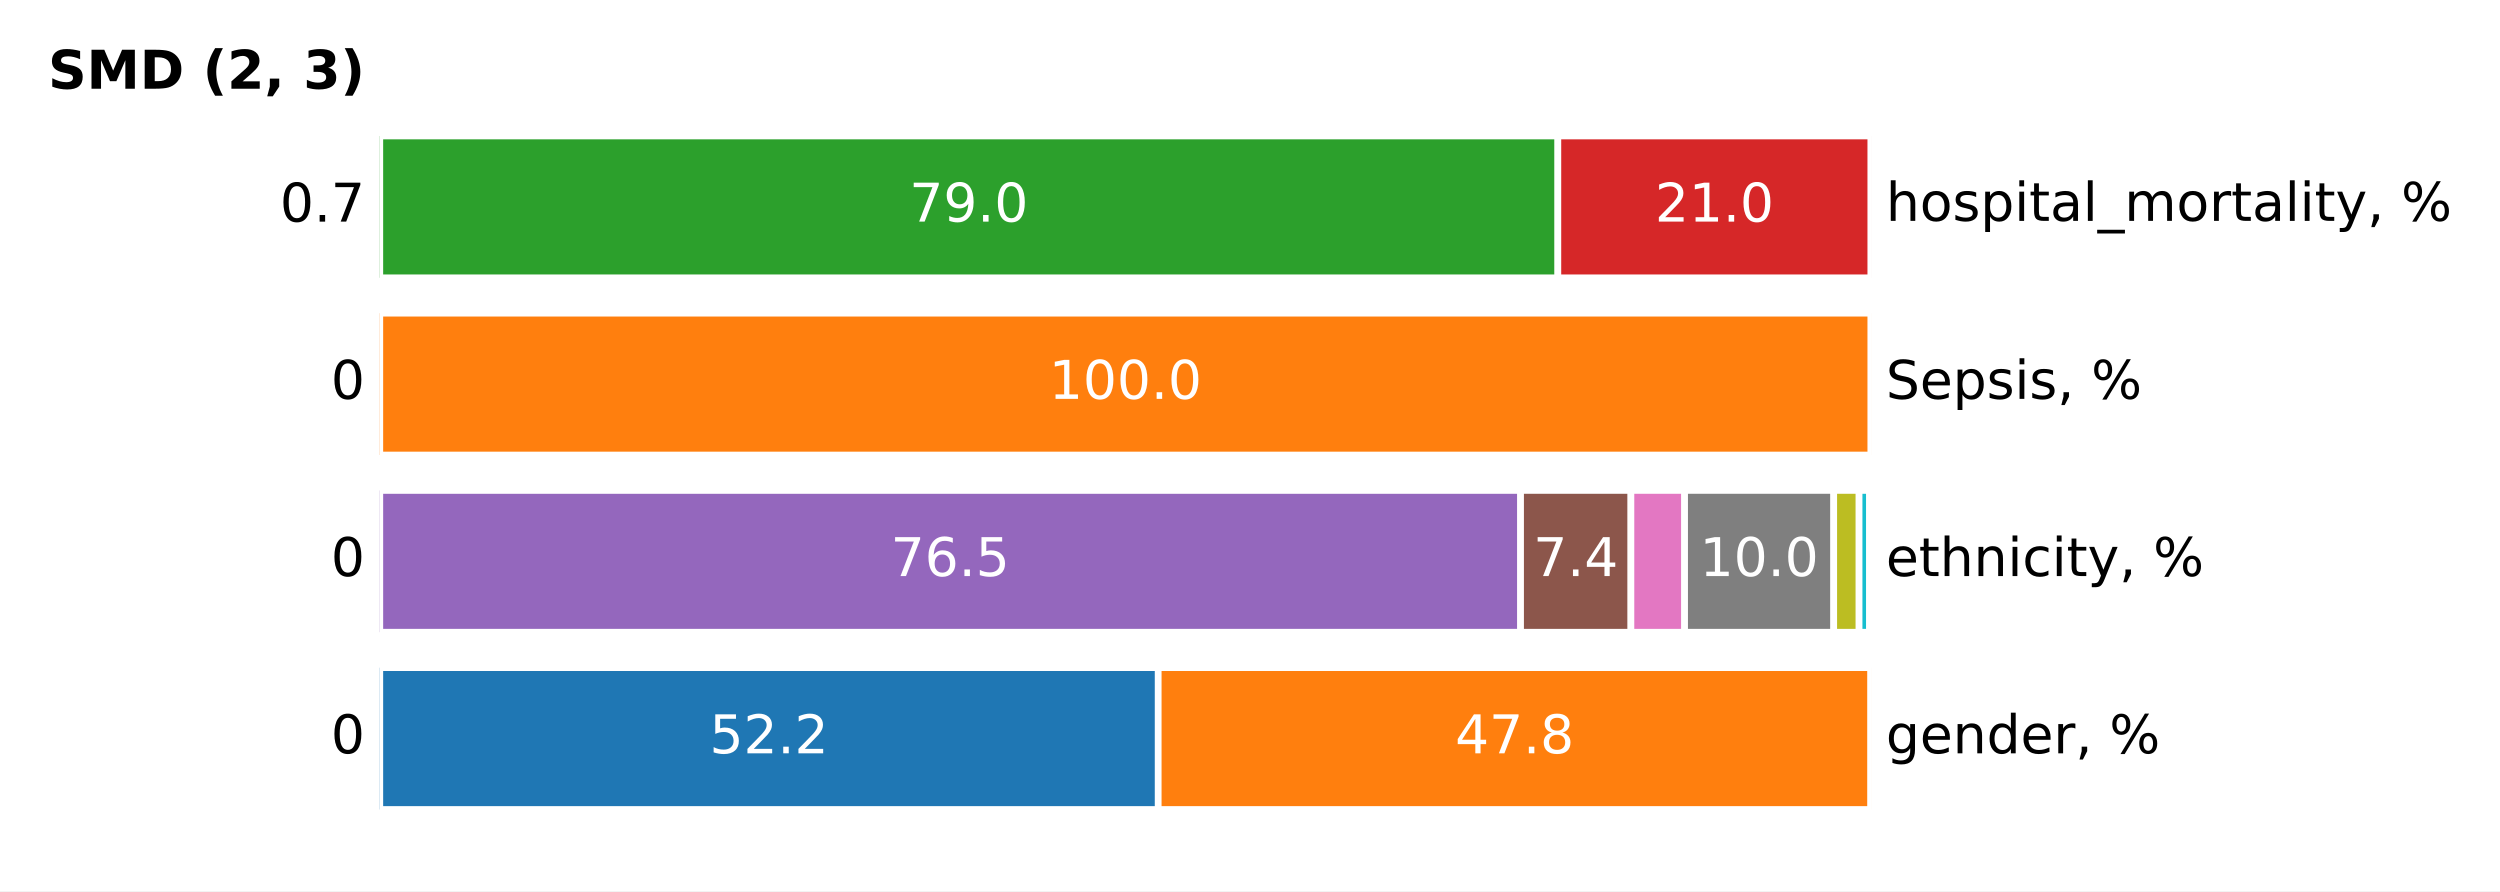
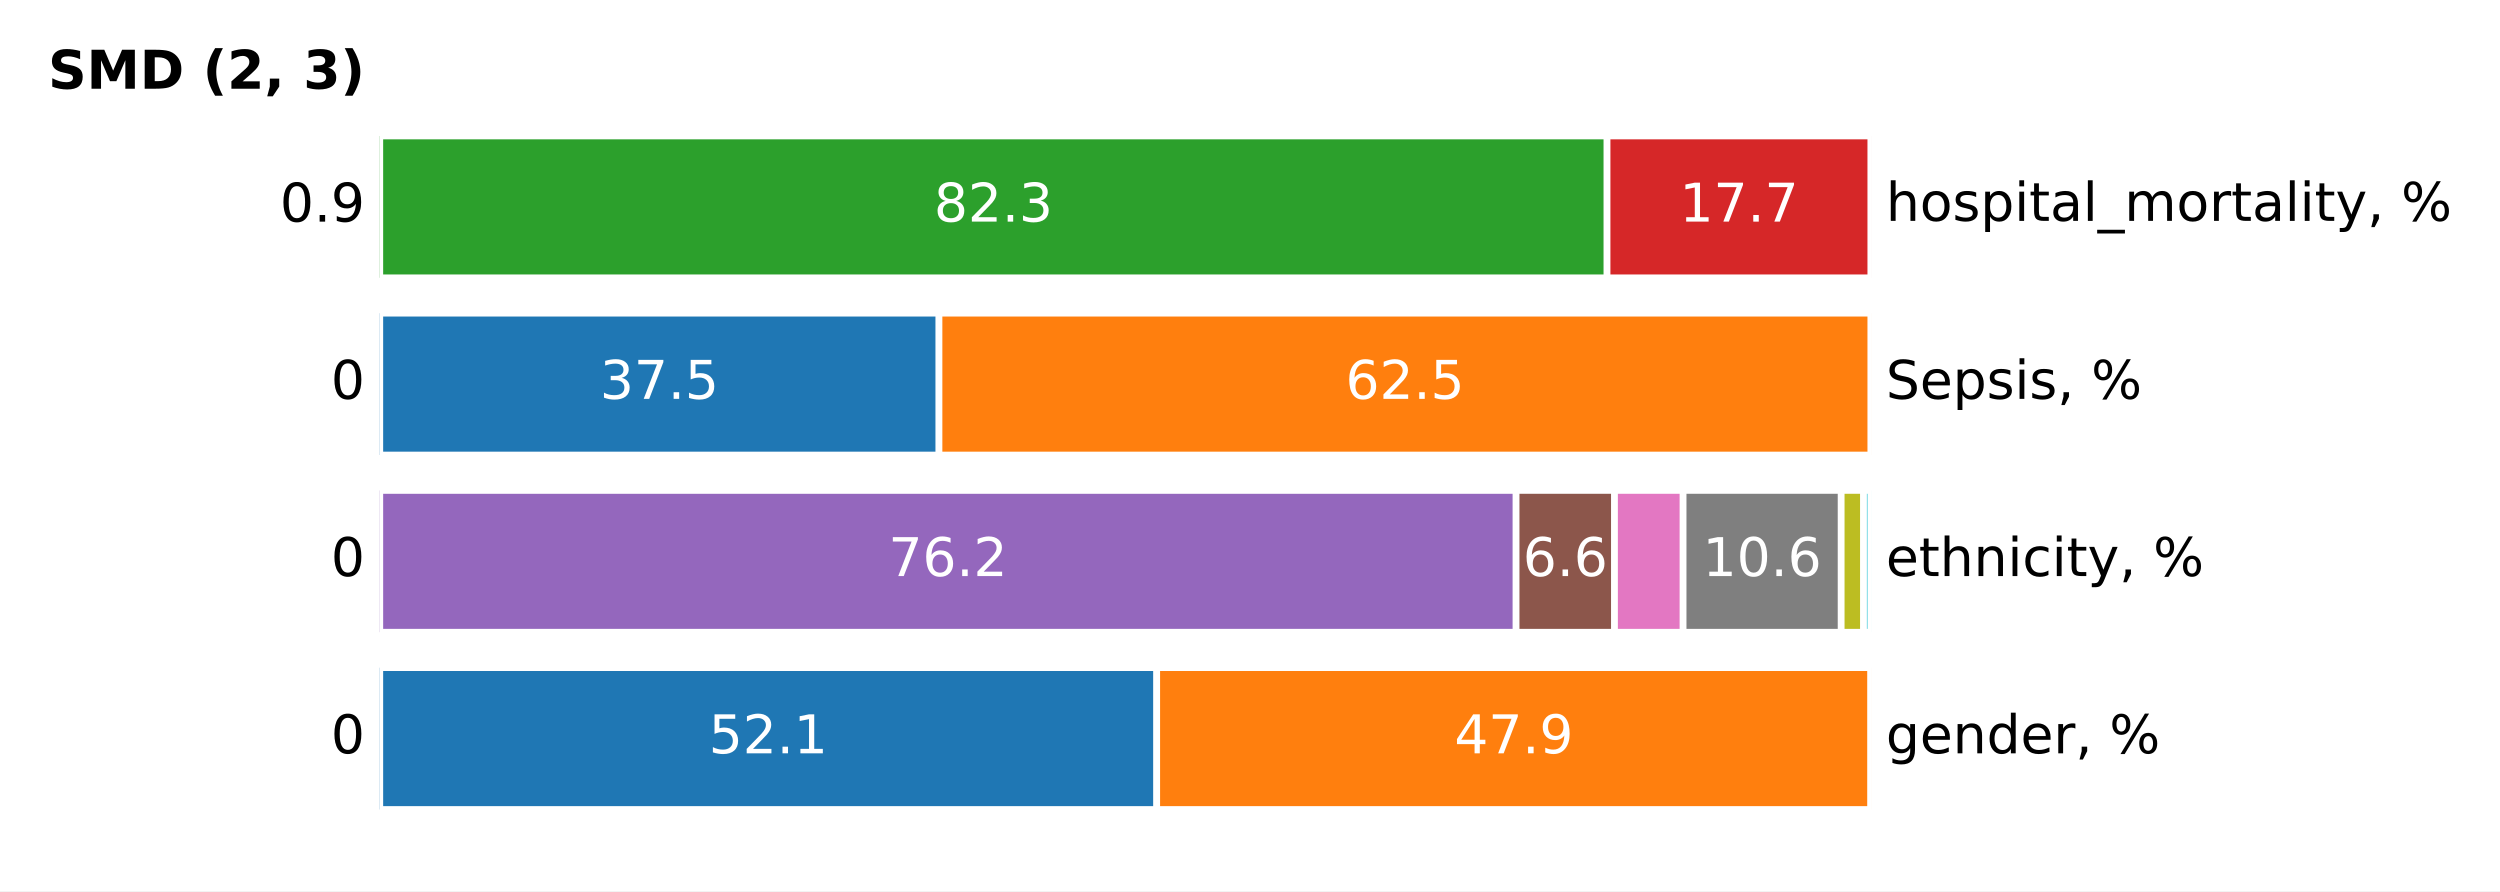
<svg xmlns="http://www.w3.org/2000/svg" xmlns:xlink="http://www.w3.org/1999/xlink" width="374.194pt" height="133.395pt" viewBox="0 0 374.194 133.395" version="1.1">
  <defs>
    <style type="text/css">*{stroke-linejoin: round; stroke-linecap: butt}</style>
  </defs>
  <g id="figure_1">
    <g id="patch_1">
      <path d="M 0 133.395  L 374.194 133.395  L 374.194 0  L 0 0  z " style="fill: #ffffff" />
    </g>
    <g id="axes_1">
      <g id="patch_2">
        <path d="M 56.849 126.195  L 280.05 126.195  L 280.05 15.315  L 56.849 15.315  z " style="fill: #ffffff" />
      </g>
      <g id="patch_3">
-         <path d="M 56.849 121.155  L 173.36 121.155  L 173.36 99.934  L 56.849 99.934  z " clip-path="url(#pa112dd658e)" style="fill: #1f77b4; stroke: #ffffff; stroke-linejoin: miter" />
+         <path d="M 56.849 121.155  L 173.137 121.155  L 173.137 99.934  L 56.849 99.934  z " clip-path="url(#p80f69792a5)" style="fill: #1f77b4; stroke: #ffffff; stroke-linejoin: miter" />
      </g>
      <g id="patch_4">
-         <path d="M 173.36 121.155  L 280.05 121.155  L 280.05 99.934  L 173.36 99.934  z " clip-path="url(#pa112dd658e)" style="fill: #ff7f0e; stroke: #ffffff; stroke-linejoin: miter" />
+         <path d="M 173.137 121.155  L 280.05 121.155  L 280.05 99.934  L 173.137 99.934  z " clip-path="url(#p80f69792a5)" style="fill: #ff7f0e; stroke: #ffffff; stroke-linejoin: miter" />
      </g>
      <g id="patch_5">
-         <path d="M 280.05 121.155  L 280.05 121.155  L 280.05 99.934  L 280.05 99.934  z " clip-path="url(#pa112dd658e)" style="fill: #2ca02c; stroke: #ffffff; stroke-linejoin: miter" />
+         <path d="M 280.05 121.155  L 280.05 121.155  L 280.05 99.934  L 280.05 99.934  z " clip-path="url(#p80f69792a5)" style="fill: #2ca02c; stroke: #ffffff; stroke-linejoin: miter" />
      </g>
      <g id="patch_6">
-         <path d="M 280.05 121.155  L 280.05 121.155  L 280.05 99.934  L 280.05 99.934  z " clip-path="url(#pa112dd658e)" style="fill: #d62728; stroke: #ffffff; stroke-linejoin: miter" />
+         <path d="M 280.05 121.155  L 280.05 121.155  L 280.05 99.934  L 280.05 99.934  z " clip-path="url(#p80f69792a5)" style="fill: #d62728; stroke: #ffffff; stroke-linejoin: miter" />
      </g>
      <g id="patch_7">
-         <path d="M 280.05 121.155  L 280.05 121.155  L 280.05 99.934  L 280.05 99.934  z " clip-path="url(#pa112dd658e)" style="fill: url(#hd86100ac3c); stroke: #ffffff; stroke-linejoin: miter" />
+         <path d="M 280.05 121.155  L 280.05 121.155  L 280.05 99.934  L 280.05 99.934  z " clip-path="url(#p80f69792a5)" style="fill: url(#h001ddf152f); stroke: #ffffff; stroke-linejoin: miter" />
      </g>
      <g id="patch_8">
-         <path d="M 56.849 94.629  L 227.597 94.629  L 227.597 73.408  L 56.849 73.408  z " clip-path="url(#pa112dd658e)" style="fill: #9467bd; stroke: #ffffff; stroke-linejoin: miter" />
+         <path d="M 56.849 94.629  L 226.928 94.629  L 226.928 73.408  L 56.849 73.408  z " clip-path="url(#p80f69792a5)" style="fill: #9467bd; stroke: #ffffff; stroke-linejoin: miter" />
      </g>
      <g id="patch_9">
-         <path d="M 227.597 94.629  L 244.114 94.629  L 244.114 73.408  L 227.597 73.408  z " clip-path="url(#pa112dd658e)" style="fill: #8c564b; stroke: #ffffff; stroke-linejoin: miter" />
+         <path d="M 226.928 94.629  L 241.659 94.629  L 241.659 73.408  L 226.928 73.408  z " clip-path="url(#p80f69792a5)" style="fill: #8c564b; stroke: #ffffff; stroke-linejoin: miter" />
      </g>
      <g id="patch_10">
-         <path d="M 244.114 94.629  L 252.149 94.629  L 252.149 73.408  L 244.114 73.408  z " clip-path="url(#pa112dd658e)" style="fill: #e377c2; stroke: #ffffff; stroke-linejoin: miter" />
+         <path d="M 241.659 94.629  L 251.926 94.629  L 251.926 73.408  L 241.659 73.408  z " clip-path="url(#p80f69792a5)" style="fill: #e377c2; stroke: #ffffff; stroke-linejoin: miter" />
      </g>
      <g id="patch_11">
-         <path d="M 252.149 94.629  L 274.469 94.629  L 274.469 73.408  L 252.149 73.408  z " clip-path="url(#pa112dd658e)" style="fill: #7f7f7f; stroke: #ffffff; stroke-linejoin: miter" />
+         <path d="M 251.926 94.629  L 275.586 94.629  L 275.586 73.408  L 251.926 73.408  z " clip-path="url(#p80f69792a5)" style="fill: #7f7f7f; stroke: #ffffff; stroke-linejoin: miter" />
      </g>
      <g id="patch_12">
-         <path d="M 274.469 94.629  L 278.264 94.629  L 278.264 73.408  L 274.469 73.408  z " clip-path="url(#pa112dd658e)" style="fill: #bcbd22; stroke: #ffffff; stroke-linejoin: miter" />
+         <path d="M 275.586 94.629  L 278.933 94.629  L 278.933 73.408  L 275.586 73.408  z " clip-path="url(#p80f69792a5)" style="fill: #bcbd22; stroke: #ffffff; stroke-linejoin: miter" />
      </g>
      <g id="patch_13">
-         <path d="M 278.264 94.629  L 279.826 94.629  L 279.826 73.408  L 278.264 73.408  z " clip-path="url(#pa112dd658e)" style="fill: #17becf; stroke: #ffffff; stroke-linejoin: miter" />
+         <path d="M 278.933 94.629  L 280.05 94.629  L 280.05 73.408  L 278.933 73.408  z " clip-path="url(#p80f69792a5)" style="fill: #17becf; stroke: #ffffff; stroke-linejoin: miter" />
      </g>
      <g id="patch_14">
-         <path d="M 279.826 94.629  L 279.826 94.629  L 279.826 73.408  L 279.826 73.408  z " clip-path="url(#pa112dd658e)" style="fill: url(#hd86100ac3c); stroke: #ffffff; stroke-linejoin: miter" />
+         <path d="M 280.05 94.629  L 280.05 94.629  L 280.05 73.408  L 280.05 73.408  z " clip-path="url(#p80f69792a5)" style="fill: url(#h001ddf152f); stroke: #ffffff; stroke-linejoin: miter" />
      </g>
      <g id="patch_15">
-         <path d="M 56.849 68.103  L 56.849 68.103  L 56.849 46.882  L 56.849 46.882  z " clip-path="url(#pa112dd658e)" style="fill: #1f77b4; stroke: #ffffff; stroke-linejoin: miter" />
+         <path d="M 56.849 68.103  L 140.549 68.103  L 140.549 46.882  L 56.849 46.882  z " clip-path="url(#p80f69792a5)" style="fill: #1f77b4; stroke: #ffffff; stroke-linejoin: miter" />
      </g>
      <g id="patch_16">
-         <path d="M 56.849 68.103  L 280.05 68.103  L 280.05 46.882  L 56.849 46.882  z " clip-path="url(#pa112dd658e)" style="fill: #ff7f0e; stroke: #ffffff; stroke-linejoin: miter" />
+         <path d="M 140.549 68.103  L 280.05 68.103  L 280.05 46.882  L 140.549 46.882  z " clip-path="url(#p80f69792a5)" style="fill: #ff7f0e; stroke: #ffffff; stroke-linejoin: miter" />
      </g>
      <g id="patch_17">
-         <path d="M 280.05 68.103  L 280.05 68.103  L 280.05 46.882  L 280.05 46.882  z " clip-path="url(#pa112dd658e)" style="fill: url(#hd86100ac3c); stroke: #ffffff; stroke-linejoin: miter" />
+         <path d="M 280.05 68.103  L 280.05 68.103  L 280.05 46.882  L 280.05 46.882  z " clip-path="url(#p80f69792a5)" style="fill: url(#h001ddf152f); stroke: #ffffff; stroke-linejoin: miter" />
      </g>
      <g id="patch_18">
-         <path d="M 56.849 41.577  L 233.178 41.577  L 233.178 20.355  L 56.849 20.355  z " clip-path="url(#pa112dd658e)" style="fill: #2ca02c; stroke: #ffffff; stroke-linejoin: miter" />
+         <path d="M 56.849 41.577  L 240.543 41.577  L 240.543 20.355  L 56.849 20.355  z " clip-path="url(#p80f69792a5)" style="fill: #2ca02c; stroke: #ffffff; stroke-linejoin: miter" />
      </g>
      <g id="patch_19">
-         <path d="M 233.178 41.577  L 280.05 41.577  L 280.05 20.355  L 233.178 20.355  z " clip-path="url(#pa112dd658e)" style="fill: #d62728; stroke: #ffffff; stroke-linejoin: miter" />
+         <path d="M 240.543 41.577  L 280.05 41.577  L 280.05 20.355  L 240.543 20.355  z " clip-path="url(#p80f69792a5)" style="fill: #d62728; stroke: #ffffff; stroke-linejoin: miter" />
      </g>
      <g id="patch_20">
-         <path d="M 280.05 41.577  L 280.05 41.577  L 280.05 20.355  L 280.05 20.355  z " clip-path="url(#pa112dd658e)" style="fill: url(#hd86100ac3c); stroke: #ffffff; stroke-linejoin: miter" />
+         <path d="M 280.05 41.577  L 280.05 41.577  L 280.05 20.355  L 280.05 20.355  z " clip-path="url(#p80f69792a5)" style="fill: url(#h001ddf152f); stroke: #ffffff; stroke-linejoin: miter" />
      </g>
      <g id="matplotlib.axis_1" />
      <g id="matplotlib.axis_2" />
      <g id="text_1">
-         <g style="fill: #ffffff" transform="translate(106.1984 112.7524) scale(0.08 -0.08)">
+         <g style="fill: #ffffff" transform="translate(106.0868 112.7524) scale(0.08 -0.08)">
          <defs>
            <path id="DejaVuSans-35" d="M 691 4666  L 3169 4666  L 3169 4134  L 1269 4134  L 1269 2991  Q 1406 3038 1543 3061  Q 1681 3084 1819 3084  Q 2600 3084 3056 2656  Q 3513 2228 3513 1497  Q 3513 744 3044 326  Q 2575 -91 1722 -91  Q 1428 -91 1123 -41  Q 819 9 494 109  L 494 744  Q 775 591 1075 516  Q 1375 441 1709 441  Q 2250 441 2565 725  Q 2881 1009 2881 1497  Q 2881 1984 2565 2268  Q 2250 2553 1709 2553  Q 1456 2553 1204 2497  Q 953 2441 691 2322  L 691 4666  z " transform="scale(0.015625)" />
            <path id="DejaVuSans-32" d="M 1228 531  L 3431 531  L 3431 0  L 469 0  L 469 531  Q 828 903 1448 1529  Q 2069 2156 2228 2338  Q 2531 2678 2651 2914  Q 2772 3150 2772 3378  Q 2772 3750 2511 3984  Q 2250 4219 1831 4219  Q 1534 4219 1204 4116  Q 875 4013 500 3803  L 500 4441  Q 881 4594 1212 4672  Q 1544 4750 1819 4750  Q 2544 4750 2975 4387  Q 3406 4025 3406 3419  Q 3406 3131 3298 2873  Q 3191 2616 2906 2266  Q 2828 2175 2409 1742  Q 1991 1309 1228 531  z " transform="scale(0.015625)" />
            <path id="DejaVuSans-2e" d="M 684 794  L 1344 794  L 1344 0  L 684 0  L 684 794  z " transform="scale(0.015625)" />
+             <path id="DejaVuSans-31" d="M 794 531  L 1825 531  L 1825 4091  L 703 3866  L 703 4441  L 1819 4666  L 2450 4666  L 2450 531  L 3481 531  L 3481 0  L 794 0  L 794 531  z " transform="scale(0.015625)" />
          </defs>
          <use xlink:href="#DejaVuSans-35" />
          <use xlink:href="#DejaVuSans-32" x="63.623" />
          <use xlink:href="#DejaVuSans-2e" x="127.246" />
-           <use xlink:href="#DejaVuSans-32" x="159.033" />
+           <use xlink:href="#DejaVuSans-31" x="159.033" />
        </g>
      </g>
      <g id="text_2">
-         <g style="fill: #ffffff" transform="translate(217.7985 112.7524) scale(0.08 -0.08)">
+         <g style="fill: #ffffff" transform="translate(217.6868 112.7524) scale(0.08 -0.08)">
          <defs>
            <path id="DejaVuSans-34" d="M 2419 4116  L 825 1625  L 2419 1625  L 2419 4116  z M 2253 4666  L 3047 4666  L 3047 1625  L 3713 1625  L 3713 1100  L 3047 1100  L 3047 0  L 2419 0  L 2419 1100  L 313 1100  L 313 1709  L 2253 4666  z " transform="scale(0.015625)" />
            <path id="DejaVuSans-37" d="M 525 4666  L 3525 4666  L 3525 4397  L 1831 0  L 1172 0  L 2766 4134  L 525 4134  L 525 4666  z " transform="scale(0.015625)" />
-             <path id="DejaVuSans-38" d="M 2034 2216  Q 1584 2216 1326 1975  Q 1069 1734 1069 1313  Q 1069 891 1326 650  Q 1584 409 2034 409  Q 2484 409 2743 651  Q 3003 894 3003 1313  Q 3003 1734 2745 1975  Q 2488 2216 2034 2216  z M 1403 2484  Q 997 2584 770 2862  Q 544 3141 544 3541  Q 544 4100 942 4425  Q 1341 4750 2034 4750  Q 2731 4750 3128 4425  Q 3525 4100 3525 3541  Q 3525 3141 3298 2862  Q 3072 2584 2669 2484  Q 3125 2378 3379 2068  Q 3634 1759 3634 1313  Q 3634 634 3220 271  Q 2806 -91 2034 -91  Q 1263 -91 848 271  Q 434 634 434 1313  Q 434 1759 690 2068  Q 947 2378 1403 2484  z M 1172 3481  Q 1172 3119 1398 2916  Q 1625 2713 2034 2713  Q 2441 2713 2670 2916  Q 2900 3119 2900 3481  Q 2900 3844 2670 4047  Q 2441 4250 2034 4250  Q 1625 4250 1398 4047  Q 1172 3844 1172 3481  z " transform="scale(0.015625)" />
+             <path id="DejaVuSans-39" d="M 703 97  L 703 672  Q 941 559 1184 500  Q 1428 441 1663 441  Q 2288 441 2617 861  Q 2947 1281 2994 2138  Q 2813 1869 2534 1725  Q 2256 1581 1919 1581  Q 1219 1581 811 2004  Q 403 2428 403 3163  Q 403 3881 828 4315  Q 1253 4750 1959 4750  Q 2769 4750 3195 4129  Q 3622 3509 3622 2328  Q 3622 1225 3098 567  Q 2575 -91 1691 -91  Q 1453 -91 1209 -44  Q 966 3 703 97  z M 1959 2075  Q 2384 2075 2632 2365  Q 2881 2656 2881 3163  Q 2881 3666 2632 3958  Q 2384 4250 1959 4250  Q 1534 4250 1286 3958  Q 1038 3666 1038 3163  Q 1038 2656 1286 2365  Q 1534 2075 1959 2075  z " transform="scale(0.015625)" />
          </defs>
          <use xlink:href="#DejaVuSans-34" />
          <use xlink:href="#DejaVuSans-37" x="63.623" />
          <use xlink:href="#DejaVuSans-2e" x="127.246" />
-           <use xlink:href="#DejaVuSans-38" x="159.033" />
+           <use xlink:href="#DejaVuSans-39" x="159.033" />
        </g>
      </g>
      <g id="text_3">
        <g transform="translate(49.5275 112.7524) scale(0.08 -0.08)">
          <defs>
            <path id="DejaVuSans-30" d="M 2034 4250  Q 1547 4250 1301 3770  Q 1056 3291 1056 2328  Q 1056 1369 1301 889  Q 1547 409 2034 409  Q 2525 409 2770 889  Q 3016 1369 3016 2328  Q 3016 3291 2770 3770  Q 2525 4250 2034 4250  z M 2034 4750  Q 2819 4750 3233 4129  Q 3647 3509 3647 2328  Q 3647 1150 3233 529  Q 2819 -91 2034 -91  Q 1250 -91 836 529  Q 422 1150 422 2328  Q 422 3509 836 4129  Q 1250 4750 2034 4750  z " transform="scale(0.015625)" />
          </defs>
          <use xlink:href="#DejaVuSans-30" />
        </g>
      </g>
      <g id="text_4">
        <g transform="translate(282.2815 112.7524) scale(0.08 -0.08)">
          <defs>
            <path id="DejaVuSans-67" d="M 2906 1791  Q 2906 2416 2648 2759  Q 2391 3103 1925 3103  Q 1463 3103 1205 2759  Q 947 2416 947 1791  Q 947 1169 1205 825  Q 1463 481 1925 481  Q 2391 481 2648 825  Q 2906 1169 2906 1791  z M 3481 434  Q 3481 -459 3084 -895  Q 2688 -1331 1869 -1331  Q 1566 -1331 1297 -1286  Q 1028 -1241 775 -1147  L 775 -588  Q 1028 -725 1275 -790  Q 1522 -856 1778 -856  Q 2344 -856 2625 -561  Q 2906 -266 2906 331  L 2906 616  Q 2728 306 2450 153  Q 2172 0 1784 0  Q 1141 0 747 490  Q 353 981 353 1791  Q 353 2603 747 3093  Q 1141 3584 1784 3584  Q 2172 3584 2450 3431  Q 2728 3278 2906 2969  L 2906 3500  L 3481 3500  L 3481 434  z " transform="scale(0.015625)" />
            <path id="DejaVuSans-65" d="M 3597 1894  L 3597 1613  L 953 1613  Q 991 1019 1311 708  Q 1631 397 2203 397  Q 2534 397 2845 478  Q 3156 559 3463 722  L 3463 178  Q 3153 47 2828 -22  Q 2503 -91 2169 -91  Q 1331 -91 842 396  Q 353 884 353 1716  Q 353 2575 817 3079  Q 1281 3584 2069 3584  Q 2775 3584 3186 3129  Q 3597 2675 3597 1894  z M 3022 2063  Q 3016 2534 2758 2815  Q 2500 3097 2075 3097  Q 1594 3097 1305 2825  Q 1016 2553 972 2059  L 3022 2063  z " transform="scale(0.015625)" />
            <path id="DejaVuSans-6e" d="M 3513 2113  L 3513 0  L 2938 0  L 2938 2094  Q 2938 2591 2744 2837  Q 2550 3084 2163 3084  Q 1697 3084 1428 2787  Q 1159 2491 1159 1978  L 1159 0  L 581 0  L 581 3500  L 1159 3500  L 1159 2956  Q 1366 3272 1645 3428  Q 1925 3584 2291 3584  Q 2894 3584 3203 3211  Q 3513 2838 3513 2113  z " transform="scale(0.015625)" />
            <path id="DejaVuSans-64" d="M 2906 2969  L 2906 4863  L 3481 4863  L 3481 0  L 2906 0  L 2906 525  Q 2725 213 2448 61  Q 2172 -91 1784 -91  Q 1150 -91 751 415  Q 353 922 353 1747  Q 353 2572 751 3078  Q 1150 3584 1784 3584  Q 2172 3584 2448 3432  Q 2725 3281 2906 2969  z M 947 1747  Q 947 1113 1208 752  Q 1469 391 1925 391  Q 2381 391 2643 752  Q 2906 1113 2906 1747  Q 2906 2381 2643 2742  Q 2381 3103 1925 3103  Q 1469 3103 1208 2742  Q 947 2381 947 1747  z " transform="scale(0.015625)" />
            <path id="DejaVuSans-72" d="M 2631 2963  Q 2534 3019 2420 3045  Q 2306 3072 2169 3072  Q 1681 3072 1420 2755  Q 1159 2438 1159 1844  L 1159 0  L 581 0  L 581 3500  L 1159 3500  L 1159 2956  Q 1341 3275 1631 3429  Q 1922 3584 2338 3584  Q 2397 3584 2469 3576  Q 2541 3569 2628 3553  L 2631 2963  z " transform="scale(0.015625)" />
            <path id="DejaVuSans-2c" d="M 750 794  L 1409 794  L 1409 256  L 897 -744  L 494 -744  L 750 256  L 750 794  z " transform="scale(0.015625)" />
            <path id="DejaVuSans-20" transform="scale(0.015625)" />
            <path id="DejaVuSans-25" d="M 4653 2053  Q 4381 2053 4226 1822  Q 4072 1591 4072 1178  Q 4072 772 4226 539  Q 4381 306 4653 306  Q 4919 306 5073 539  Q 5228 772 5228 1178  Q 5228 1588 5073 1820  Q 4919 2053 4653 2053  z M 4653 2450  Q 5147 2450 5437 2106  Q 5728 1763 5728 1178  Q 5728 594 5436 251  Q 5144 -91 4653 -91  Q 4153 -91 3862 251  Q 3572 594 3572 1178  Q 3572 1766 3864 2108  Q 4156 2450 4653 2450  z M 1428 4353  Q 1159 4353 1004 4120  Q 850 3888 850 3481  Q 850 3069 1003 2837  Q 1156 2606 1428 2606  Q 1700 2606 1854 2837  Q 2009 3069 2009 3481  Q 2009 3884 1853 4118  Q 1697 4353 1428 4353  z M 4250 4750  L 4750 4750  L 1831 -91  L 1331 -91  L 4250 4750  z M 1428 4750  Q 1922 4750 2215 4408  Q 2509 4066 2509 3481  Q 2509 2891 2217 2550  Q 1925 2209 1428 2209  Q 931 2209 642 2551  Q 353 2894 353 3481  Q 353 4063 643 4406  Q 934 4750 1428 4750  z " transform="scale(0.015625)" />
          </defs>
          <use xlink:href="#DejaVuSans-67" />
          <use xlink:href="#DejaVuSans-65" x="63.477" />
          <use xlink:href="#DejaVuSans-6e" x="125" />
          <use xlink:href="#DejaVuSans-64" x="188.379" />
          <use xlink:href="#DejaVuSans-65" x="251.855" />
          <use xlink:href="#DejaVuSans-72" x="313.379" />
          <use xlink:href="#DejaVuSans-2c" x="354.492" />
          <use xlink:href="#DejaVuSans-20" x="386.279" />
          <use xlink:href="#DejaVuSans-25" x="418.066" />
        </g>
      </g>
      <g id="text_5">
-         <g style="fill: #ffffff" transform="translate(133.3173 86.22612) scale(0.08 -0.08)">
+         <g style="fill: #ffffff" transform="translate(132.9825 86.22612) scale(0.08 -0.08)">
          <defs>
            <path id="DejaVuSans-36" d="M 2113 2584  Q 1688 2584 1439 2293  Q 1191 2003 1191 1497  Q 1191 994 1439 701  Q 1688 409 2113 409  Q 2538 409 2786 701  Q 3034 994 3034 1497  Q 3034 2003 2786 2293  Q 2538 2584 2113 2584  z M 3366 4563  L 3366 3988  Q 3128 4100 2886 4159  Q 2644 4219 2406 4219  Q 1781 4219 1451 3797  Q 1122 3375 1075 2522  Q 1259 2794 1537 2939  Q 1816 3084 2150 3084  Q 2853 3084 3261 2657  Q 3669 2231 3669 1497  Q 3669 778 3244 343  Q 2819 -91 2113 -91  Q 1303 -91 875 529  Q 447 1150 447 2328  Q 447 3434 972 4092  Q 1497 4750 2381 4750  Q 2619 4750 2861 4703  Q 3103 4656 3366 4563  z " transform="scale(0.015625)" />
          </defs>
          <use xlink:href="#DejaVuSans-37" />
          <use xlink:href="#DejaVuSans-36" x="63.623" />
          <use xlink:href="#DejaVuSans-2e" x="127.246" />
-           <use xlink:href="#DejaVuSans-35" x="159.033" />
+           <use xlink:href="#DejaVuSans-32" x="159.033" />
        </g>
      </g>
      <g id="text_6">
-         <g style="fill: #ffffff" transform="translate(229.4947 86.22612) scale(0.08 -0.08)">
-           <use xlink:href="#DejaVuSans-37" />
+         <g style="fill: #ffffff" transform="translate(227.9323 86.22612) scale(0.08 -0.08)">
+           <use xlink:href="#DejaVuSans-36" />
          <use xlink:href="#DejaVuSans-2e" x="63.623" />
-           <use xlink:href="#DejaVuSans-34" x="95.41" />
+           <use xlink:href="#DejaVuSans-36" x="95.41" />
        </g>
      </g>
      <g id="text_7">
-         <g style="fill: #ffffff" transform="translate(254.4033 86.22612) scale(0.08 -0.08)">
-           <defs>
-             <path id="DejaVuSans-31" d="M 794 531  L 1825 531  L 1825 4091  L 703 3866  L 703 4441  L 1819 4666  L 2450 4666  L 2450 531  L 3481 531  L 3481 0  L 794 0  L 794 531  z " transform="scale(0.015625)" />
-           </defs>
+         <g style="fill: #ffffff" transform="translate(254.8496 86.22612) scale(0.08 -0.08)">
          <use xlink:href="#DejaVuSans-31" />
          <use xlink:href="#DejaVuSans-30" x="63.623" />
          <use xlink:href="#DejaVuSans-2e" x="127.246" />
-           <use xlink:href="#DejaVuSans-30" x="159.033" />
+           <use xlink:href="#DejaVuSans-36" x="159.033" />
        </g>
      </g>
      <g id="text_8">
        <g transform="translate(49.5275 86.22612) scale(0.08 -0.08)">
          <use xlink:href="#DejaVuSans-30" />
        </g>
      </g>
      <g id="text_9">
        <g transform="translate(282.2815 86.22612) scale(0.08 -0.08)">
          <defs>
            <path id="DejaVuSans-74" d="M 1172 4494  L 1172 3500  L 2356 3500  L 2356 3053  L 1172 3053  L 1172 1153  Q 1172 725 1289 603  Q 1406 481 1766 481  L 2356 481  L 2356 0  L 1766 0  Q 1100 0 847 248  Q 594 497 594 1153  L 594 3053  L 172 3053  L 172 3500  L 594 3500  L 594 4494  L 1172 4494  z " transform="scale(0.015625)" />
            <path id="DejaVuSans-68" d="M 3513 2113  L 3513 0  L 2938 0  L 2938 2094  Q 2938 2591 2744 2837  Q 2550 3084 2163 3084  Q 1697 3084 1428 2787  Q 1159 2491 1159 1978  L 1159 0  L 581 0  L 581 4863  L 1159 4863  L 1159 2956  Q 1366 3272 1645 3428  Q 1925 3584 2291 3584  Q 2894 3584 3203 3211  Q 3513 2838 3513 2113  z " transform="scale(0.015625)" />
            <path id="DejaVuSans-69" d="M 603 3500  L 1178 3500  L 1178 0  L 603 0  L 603 3500  z M 603 4863  L 1178 4863  L 1178 4134  L 603 4134  L 603 4863  z " transform="scale(0.015625)" />
            <path id="DejaVuSans-63" d="M 3122 3366  L 3122 2828  Q 2878 2963 2633 3030  Q 2388 3097 2138 3097  Q 1578 3097 1268 2742  Q 959 2388 959 1747  Q 959 1106 1268 751  Q 1578 397 2138 397  Q 2388 397 2633 464  Q 2878 531 3122 666  L 3122 134  Q 2881 22 2623 -34  Q 2366 -91 2075 -91  Q 1284 -91 818 406  Q 353 903 353 1747  Q 353 2603 823 3093  Q 1294 3584 2113 3584  Q 2378 3584 2631 3529  Q 2884 3475 3122 3366  z " transform="scale(0.015625)" />
            <path id="DejaVuSans-79" d="M 2059 -325  Q 1816 -950 1584 -1140  Q 1353 -1331 966 -1331  L 506 -1331  L 506 -850  L 844 -850  Q 1081 -850 1212 -737  Q 1344 -625 1503 -206  L 1606 56  L 191 3500  L 800 3500  L 1894 763  L 2988 3500  L 3597 3500  L 2059 -325  z " transform="scale(0.015625)" />
          </defs>
          <use xlink:href="#DejaVuSans-65" />
          <use xlink:href="#DejaVuSans-74" x="61.523" />
          <use xlink:href="#DejaVuSans-68" x="100.732" />
          <use xlink:href="#DejaVuSans-6e" x="164.111" />
          <use xlink:href="#DejaVuSans-69" x="227.49" />
          <use xlink:href="#DejaVuSans-63" x="255.273" />
          <use xlink:href="#DejaVuSans-69" x="310.254" />
          <use xlink:href="#DejaVuSans-74" x="338.037" />
          <use xlink:href="#DejaVuSans-79" x="377.246" />
          <use xlink:href="#DejaVuSans-2c" x="436.426" />
          <use xlink:href="#DejaVuSans-20" x="468.213" />
          <use xlink:href="#DejaVuSans-25" x="500" />
        </g>
      </g>
      <g id="text_10">
-         <g style="fill: #ffffff" transform="translate(156.9983 59.6998) scale(0.08 -0.08)">
-           <use xlink:href="#DejaVuSans-31" />
-           <use xlink:href="#DejaVuSans-30" x="63.623" />
-           <use xlink:href="#DejaVuSans-30" x="127.246" />
-           <use xlink:href="#DejaVuSans-2e" x="190.869" />
-           <use xlink:href="#DejaVuSans-30" x="222.656" />
+         <g style="fill: #ffffff" transform="translate(89.79325 59.6998) scale(0.08 -0.08)">
+           <defs>
+             <path id="DejaVuSans-33" d="M 2597 2516  Q 3050 2419 3304 2112  Q 3559 1806 3559 1356  Q 3559 666 3084 287  Q 2609 -91 1734 -91  Q 1441 -91 1130 -33  Q 819 25 488 141  L 488 750  Q 750 597 1062 519  Q 1375 441 1716 441  Q 2309 441 2620 675  Q 2931 909 2931 1356  Q 2931 1769 2642 2001  Q 2353 2234 1838 2234  L 1294 2234  L 1294 2753  L 1863 2753  Q 2328 2753 2575 2939  Q 2822 3125 2822 3475  Q 2822 3834 2567 4026  Q 2313 4219 1838 4219  Q 1578 4219 1281 4162  Q 984 4106 628 3988  L 628 4550  Q 988 4650 1302 4700  Q 1616 4750 1894 4750  Q 2613 4750 3031 4423  Q 3450 4097 3450 3541  Q 3450 3153 3228 2886  Q 3006 2619 2597 2516  z " transform="scale(0.015625)" />
+           </defs>
+           <use xlink:href="#DejaVuSans-33" />
+           <use xlink:href="#DejaVuSans-37" x="63.623" />
+           <use xlink:href="#DejaVuSans-2e" x="127.246" />
+           <use xlink:href="#DejaVuSans-35" x="159.033" />
        </g>
      </g>
      <g id="text_11">
+         <g style="fill: #ffffff" transform="translate(201.3932 59.6998) scale(0.08 -0.08)">
+           <use xlink:href="#DejaVuSans-36" />
+           <use xlink:href="#DejaVuSans-32" x="63.623" />
+           <use xlink:href="#DejaVuSans-2e" x="127.246" />
+           <use xlink:href="#DejaVuSans-35" x="159.033" />
+         </g>
+       </g>
+       <g id="text_12">
        <g transform="translate(49.5275 59.6998) scale(0.08 -0.08)">
          <use xlink:href="#DejaVuSans-30" />
        </g>
      </g>
-       <g id="text_12">
+       <g id="text_13">
        <g transform="translate(282.2815 59.6998) scale(0.08 -0.08)">
          <defs>
            <path id="DejaVuSans-53" d="M 3425 4513  L 3425 3897  Q 3066 4069 2747 4153  Q 2428 4238 2131 4238  Q 1616 4238 1336 4038  Q 1056 3838 1056 3469  Q 1056 3159 1242 3001  Q 1428 2844 1947 2747  L 2328 2669  Q 3034 2534 3370 2195  Q 3706 1856 3706 1288  Q 3706 609 3251 259  Q 2797 -91 1919 -91  Q 1588 -91 1214 -16  Q 841 59 441 206  L 441 856  Q 825 641 1194 531  Q 1563 422 1919 422  Q 2459 422 2753 634  Q 3047 847 3047 1241  Q 3047 1584 2836 1778  Q 2625 1972 2144 2069  L 1759 2144  Q 1053 2284 737 2584  Q 422 2884 422 3419  Q 422 4038 858 4394  Q 1294 4750 2059 4750  Q 2388 4750 2728 4690  Q 3069 4631 3425 4513  z " transform="scale(0.015625)" />
            <path id="DejaVuSans-70" d="M 1159 525  L 1159 -1331  L 581 -1331  L 581 3500  L 1159 3500  L 1159 2969  Q 1341 3281 1617 3432  Q 1894 3584 2278 3584  Q 2916 3584 3314 3078  Q 3713 2572 3713 1747  Q 3713 922 3314 415  Q 2916 -91 2278 -91  Q 1894 -91 1617 61  Q 1341 213 1159 525  z M 3116 1747  Q 3116 2381 2855 2742  Q 2594 3103 2138 3103  Q 1681 3103 1420 2742  Q 1159 2381 1159 1747  Q 1159 1113 1420 752  Q 1681 391 2138 391  Q 2594 391 2855 752  Q 3116 1113 3116 1747  z " transform="scale(0.015625)" />
            <path id="DejaVuSans-73" d="M 2834 3397  L 2834 2853  Q 2591 2978 2328 3040  Q 2066 3103 1784 3103  Q 1356 3103 1142 2972  Q 928 2841 928 2578  Q 928 2378 1081 2264  Q 1234 2150 1697 2047  L 1894 2003  Q 2506 1872 2764 1633  Q 3022 1394 3022 966  Q 3022 478 2636 193  Q 2250 -91 1575 -91  Q 1294 -91 989 -36  Q 684 19 347 128  L 347 722  Q 666 556 975 473  Q 1284 391 1588 391  Q 1994 391 2212 530  Q 2431 669 2431 922  Q 2431 1156 2273 1281  Q 2116 1406 1581 1522  L 1381 1569  Q 847 1681 609 1914  Q 372 2147 372 2553  Q 372 3047 722 3315  Q 1072 3584 1716 3584  Q 2034 3584 2315 3537  Q 2597 3491 2834 3397  z " transform="scale(0.015625)" />
          </defs>
          <use xlink:href="#DejaVuSans-53" />
          <use xlink:href="#DejaVuSans-65" x="63.477" />
          <use xlink:href="#DejaVuSans-70" x="125" />
          <use xlink:href="#DejaVuSans-73" x="188.477" />
          <use xlink:href="#DejaVuSans-69" x="240.576" />
          <use xlink:href="#DejaVuSans-73" x="268.359" />
          <use xlink:href="#DejaVuSans-2c" x="320.459" />
          <use xlink:href="#DejaVuSans-20" x="352.246" />
          <use xlink:href="#DejaVuSans-25" x="384.033" />
        </g>
      </g>
-       <g id="text_13">
-         <g style="fill: #ffffff" transform="translate(136.1072 33.17349) scale(0.08 -0.08)">
-           <defs>
-             <path id="DejaVuSans-39" d="M 703 97  L 703 672  Q 941 559 1184 500  Q 1428 441 1663 441  Q 2288 441 2617 861  Q 2947 1281 2994 2138  Q 2813 1869 2534 1725  Q 2256 1581 1919 1581  Q 1219 1581 811 2004  Q 403 2428 403 3163  Q 403 3881 828 4315  Q 1253 4750 1959 4750  Q 2769 4750 3195 4129  Q 3622 3509 3622 2328  Q 3622 1225 3098 567  Q 2575 -91 1691 -91  Q 1453 -91 1209 -44  Q 966 3 703 97  z M 1959 2075  Q 2384 2075 2632 2365  Q 2881 2656 2881 3163  Q 2881 3666 2632 3958  Q 2384 4250 1959 4250  Q 1534 4250 1286 3958  Q 1038 3666 1038 3163  Q 1038 2656 1286 2365  Q 1534 2075 1959 2075  z " transform="scale(0.015625)" />
-           </defs>
-           <use xlink:href="#DejaVuSans-37" />
-           <use xlink:href="#DejaVuSans-39" x="63.623" />
-           <use xlink:href="#DejaVuSans-2e" x="127.246" />
-           <use xlink:href="#DejaVuSans-30" x="159.033" />
-         </g>
-       </g>
      <g id="text_14">
-         <g style="fill: #ffffff" transform="translate(247.7072 33.17349) scale(0.08 -0.08)">
-           <use xlink:href="#DejaVuSans-32" />
-           <use xlink:href="#DejaVuSans-31" x="63.623" />
-           <use xlink:href="#DejaVuSans-2e" x="127.246" />
-           <use xlink:href="#DejaVuSans-30" x="159.033" />
+         <g style="fill: #ffffff" transform="translate(139.7901 33.17349) scale(0.08 -0.08)">
+           <defs>
+             <path id="DejaVuSans-38" d="M 2034 2216  Q 1584 2216 1326 1975  Q 1069 1734 1069 1313  Q 1069 891 1326 650  Q 1584 409 2034 409  Q 2484 409 2743 651  Q 3003 894 3003 1313  Q 3003 1734 2745 1975  Q 2488 2216 2034 2216  z M 1403 2484  Q 997 2584 770 2862  Q 544 3141 544 3541  Q 544 4100 942 4425  Q 1341 4750 2034 4750  Q 2731 4750 3128 4425  Q 3525 4100 3525 3541  Q 3525 3141 3298 2862  Q 3072 2584 2669 2484  Q 3125 2378 3379 2068  Q 3634 1759 3634 1313  Q 3634 634 3220 271  Q 2806 -91 2034 -91  Q 1263 -91 848 271  Q 434 634 434 1313  Q 434 1759 690 2068  Q 947 2378 1403 2484  z M 1172 3481  Q 1172 3119 1398 2916  Q 1625 2713 2034 2713  Q 2441 2713 2670 2916  Q 2900 3119 2900 3481  Q 2900 3844 2670 4047  Q 2441 4250 2034 4250  Q 1625 4250 1398 4047  Q 1172 3844 1172 3481  z " transform="scale(0.015625)" />
+           </defs>
+           <use xlink:href="#DejaVuSans-38" />
+           <use xlink:href="#DejaVuSans-32" x="63.623" />
+           <use xlink:href="#DejaVuSans-2e" x="127.246" />
+           <use xlink:href="#DejaVuSans-33" x="159.033" />
        </g>
      </g>
      <g id="text_15">
+         <g style="fill: #ffffff" transform="translate(251.3901 33.17349) scale(0.08 -0.08)">
+           <use xlink:href="#DejaVuSans-31" />
+           <use xlink:href="#DejaVuSans-37" x="63.623" />
+           <use xlink:href="#DejaVuSans-2e" x="127.246" />
+           <use xlink:href="#DejaVuSans-37" x="159.033" />
+         </g>
+       </g>
+       <g id="text_16">
        <g transform="translate(41.895 33.17349) scale(0.08 -0.08)">
          <use xlink:href="#DejaVuSans-30" />
          <use xlink:href="#DejaVuSans-2e" x="63.623" />
-           <use xlink:href="#DejaVuSans-37" x="95.41" />
-         </g>
-       </g>
-       <g id="text_16">
+           <use xlink:href="#DejaVuSans-39" x="95.41" />
+         </g>
+       </g>
+       <g id="text_17">
        <g transform="translate(282.2815 33.06224) scale(0.08 -0.08)">
          <defs>
            <path id="DejaVuSans-6f" d="M 1959 3097  Q 1497 3097 1228 2736  Q 959 2375 959 1747  Q 959 1119 1226 758  Q 1494 397 1959 397  Q 2419 397 2687 759  Q 2956 1122 2956 1747  Q 2956 2369 2687 2733  Q 2419 3097 1959 3097  z M 1959 3584  Q 2709 3584 3137 3096  Q 3566 2609 3566 1747  Q 3566 888 3137 398  Q 2709 -91 1959 -91  Q 1206 -91 779 398  Q 353 888 353 1747  Q 353 2609 779 3096  Q 1206 3584 1959 3584  z " transform="scale(0.015625)" />
            <path id="DejaVuSans-61" d="M 2194 1759  Q 1497 1759 1228 1600  Q 959 1441 959 1056  Q 959 750 1161 570  Q 1363 391 1709 391  Q 2188 391 2477 730  Q 2766 1069 2766 1631  L 2766 1759  L 2194 1759  z M 3341 1997  L 3341 0  L 2766 0  L 2766 531  Q 2569 213 2275 61  Q 1981 -91 1556 -91  Q 1019 -91 701 211  Q 384 513 384 1019  Q 384 1609 779 1909  Q 1175 2209 1959 2209  L 2766 2209  L 2766 2266  Q 2766 2663 2505 2880  Q 2244 3097 1772 3097  Q 1472 3097 1187 3025  Q 903 2953 641 2809  L 641 3341  Q 956 3463 1253 3523  Q 1550 3584 1831 3584  Q 2591 3584 2966 3190  Q 3341 2797 3341 1997  z " transform="scale(0.015625)" />
            <path id="DejaVuSans-6c" d="M 603 4863  L 1178 4863  L 1178 0  L 603 0  L 603 4863  z " transform="scale(0.015625)" />
            <path id="DejaVuSans-5f" d="M 3263 -1063  L 3263 -1509  L -63 -1509  L -63 -1063  L 3263 -1063  z " transform="scale(0.015625)" />
            <path id="DejaVuSans-6d" d="M 3328 2828  Q 3544 3216 3844 3400  Q 4144 3584 4550 3584  Q 5097 3584 5394 3201  Q 5691 2819 5691 2113  L 5691 0  L 5113 0  L 5113 2094  Q 5113 2597 4934 2840  Q 4756 3084 4391 3084  Q 3944 3084 3684 2787  Q 3425 2491 3425 1978  L 3425 0  L 2847 0  L 2847 2094  Q 2847 2600 2669 2842  Q 2491 3084 2119 3084  Q 1678 3084 1418 2786  Q 1159 2488 1159 1978  L 1159 0  L 581 0  L 581 3500  L 1159 3500  L 1159 2956  Q 1356 3278 1631 3431  Q 1906 3584 2284 3584  Q 2666 3584 2933 3390  Q 3200 3197 3328 2828  z " transform="scale(0.015625)" />
          </defs>
          <use xlink:href="#DejaVuSans-68" />
          <use xlink:href="#DejaVuSans-6f" x="63.379" />
          <use xlink:href="#DejaVuSans-73" x="124.561" />
          <use xlink:href="#DejaVuSans-70" x="176.66" />
          <use xlink:href="#DejaVuSans-69" x="240.137" />
          <use xlink:href="#DejaVuSans-74" x="267.92" />
          <use xlink:href="#DejaVuSans-61" x="307.129" />
          <use xlink:href="#DejaVuSans-6c" x="368.408" />
          <use xlink:href="#DejaVuSans-5f" x="396.191" />
          <use xlink:href="#DejaVuSans-6d" x="446.191" />
          <use xlink:href="#DejaVuSans-6f" x="543.604" />
          <use xlink:href="#DejaVuSans-72" x="604.785" />
          <use xlink:href="#DejaVuSans-74" x="645.898" />
          <use xlink:href="#DejaVuSans-61" x="685.107" />
          <use xlink:href="#DejaVuSans-6c" x="746.387" />
          <use xlink:href="#DejaVuSans-69" x="774.17" />
          <use xlink:href="#DejaVuSans-74" x="801.953" />
          <use xlink:href="#DejaVuSans-79" x="841.162" />
          <use xlink:href="#DejaVuSans-2c" x="900.342" />
          <use xlink:href="#DejaVuSans-20" x="932.129" />
          <use xlink:href="#DejaVuSans-25" x="963.916" />
        </g>
      </g>
-       <g id="text_17">
+       <g id="text_18">
        <g transform="translate(7.2 13.27875) scale(0.08 -0.08)">
          <defs>
            <path id="DejaVuSans-Bold-53" d="M 3834 4519  L 3834 3531  Q 3450 3703 3084 3790  Q 2719 3878 2394 3878  Q 1963 3878 1756 3759  Q 1550 3641 1550 3391  Q 1550 3203 1689 3098  Q 1828 2994 2194 2919  L 2706 2816  Q 3484 2659 3812 2340  Q 4141 2022 4141 1434  Q 4141 663 3683 286  Q 3225 -91 2284 -91  Q 1841 -91 1394 -6  Q 947 78 500 244  L 500 1259  Q 947 1022 1364 901  Q 1781 781 2169 781  Q 2563 781 2772 912  Q 2981 1044 2981 1288  Q 2981 1506 2839 1625  Q 2697 1744 2272 1838  L 1806 1941  Q 1106 2091 782 2419  Q 459 2747 459 3303  Q 459 4000 909 4375  Q 1359 4750 2203 4750  Q 2588 4750 2994 4692  Q 3400 4634 3834 4519  z " transform="scale(0.015625)" />
            <path id="DejaVuSans-Bold-4d" d="M 588 4666  L 2119 4666  L 3181 2169  L 4250 4666  L 5778 4666  L 5778 0  L 4641 0  L 4641 3413  L 3566 897  L 2803 897  L 1728 3413  L 1728 0  L 588 0  L 588 4666  z " transform="scale(0.015625)" />
            <path id="DejaVuSans-Bold-44" d="M 1791 3756  L 1791 909  L 2222 909  Q 2959 909 3348 1275  Q 3738 1641 3738 2338  Q 3738 3031 3350 3393  Q 2963 3756 2222 3756  L 1791 3756  z M 588 4666  L 1856 4666  Q 2919 4666 3439 4514  Q 3959 4363 4331 4000  Q 4659 3684 4818 3271  Q 4978 2859 4978 2338  Q 4978 1809 4818 1395  Q 4659 981 4331 666  Q 3956 303 3431 151  Q 2906 0 1856 0  L 588 0  L 588 4666  z " transform="scale(0.015625)" />
            <path id="DejaVuSans-Bold-20" transform="scale(0.015625)" />
            <path id="DejaVuSans-Bold-28" d="M 2413 -844  L 1484 -844  Q 1006 -72 778 623  Q 550 1319 550 2003  Q 550 2688 779 3389  Q 1009 4091 1484 4856  L 2413 4856  Q 2013 4116 1813 3408  Q 1613 2700 1613 2009  Q 1613 1319 1811 609  Q 2009 -100 2413 -844  z " transform="scale(0.015625)" />
            <path id="DejaVuSans-Bold-32" d="M 1844 884  L 3897 884  L 3897 0  L 506 0  L 506 884  L 2209 2388  Q 2438 2594 2547 2791  Q 2656 2988 2656 3200  Q 2656 3528 2436 3728  Q 2216 3928 1850 3928  Q 1569 3928 1234 3808  Q 900 3688 519 3450  L 519 4475  Q 925 4609 1322 4679  Q 1719 4750 2100 4750  Q 2938 4750 3402 4381  Q 3866 4013 3866 3353  Q 3866 2972 3669 2642  Q 3472 2313 2841 1759  L 1844 884  z " transform="scale(0.015625)" />
            <path id="DejaVuSans-Bold-2c" d="M 653 1209  L 1778 1209  L 1778 256  L 1006 -909  L 341 -909  L 653 256  L 653 1209  z " transform="scale(0.015625)" />
            <path id="DejaVuSans-Bold-33" d="M 2981 2516  Q 3453 2394 3698 2092  Q 3944 1791 3944 1325  Q 3944 631 3412 270  Q 2881 -91 1863 -91  Q 1503 -91 1142 -33  Q 781 25 428 141  L 428 1069  Q 766 900 1098 814  Q 1431 728 1753 728  Q 2231 728 2486 893  Q 2741 1059 2741 1369  Q 2741 1688 2480 1852  Q 2219 2016 1709 2016  L 1228 2016  L 1228 2791  L 1734 2791  Q 2188 2791 2409 2933  Q 2631 3075 2631 3366  Q 2631 3634 2415 3781  Q 2200 3928 1806 3928  Q 1516 3928 1219 3862  Q 922 3797 628 3669  L 628 4550  Q 984 4650 1334 4700  Q 1684 4750 2022 4750  Q 2931 4750 3382 4451  Q 3834 4153 3834 3553  Q 3834 3144 3618 2883  Q 3403 2622 2981 2516  z " transform="scale(0.015625)" />
            <path id="DejaVuSans-Bold-29" d="M 513 -844  Q 913 -100 1113 609  Q 1313 1319 1313 2009  Q 1313 2700 1113 3408  Q 913 4116 513 4856  L 1441 4856  Q 1916 4091 2145 3389  Q 2375 2688 2375 2003  Q 2375 1319 2147 623  Q 1919 -72 1441 -844  L 513 -844  z " transform="scale(0.015625)" />
          </defs>
          <use xlink:href="#DejaVuSans-Bold-53" />
          <use xlink:href="#DejaVuSans-Bold-4d" x="72.021" />
          <use xlink:href="#DejaVuSans-Bold-44" x="171.533" />
          <use xlink:href="#DejaVuSans-Bold-20" x="254.541" />
          <use xlink:href="#DejaVuSans-Bold-28" x="289.355" />
          <use xlink:href="#DejaVuSans-Bold-32" x="335.059" />
          <use xlink:href="#DejaVuSans-Bold-2c" x="404.639" />
          <use xlink:href="#DejaVuSans-Bold-20" x="442.627" />
          <use xlink:href="#DejaVuSans-Bold-33" x="477.441" />
          <use xlink:href="#DejaVuSans-Bold-29" x="547.021" />
        </g>
      </g>
    </g>
  </g>
  <defs>
-     <clipPath id="pa112dd658e">
+     <clipPath id="p80f69792a5">
      <rect x="56.849" y="15.315" width="223.2" height="110.88" />
    </clipPath>
  </defs>
  <defs>
-     <pattern id="hd86100ac3c" patternUnits="userSpaceOnUse" x="0" y="0" width="72" height="72">
+     <pattern id="h001ddf152f" patternUnits="userSpaceOnUse" x="0" y="0" width="72" height="72">
      <rect x="0" y="0" width="73" height="73" fill="#d3d3d3" />
      <path d="M -36 36  L 36 -36  M -34.286 37.714  L 37.714 -34.286  M -32.571 39.429  L 39.429 -32.571  M -30.857 41.143  L 41.143 -30.857  M -29.143 42.857  L 42.857 -29.143  M -27.429 44.571  L 44.571 -27.429  M -25.714 46.286  L 46.286 -25.714  M -24 48  L 48 -24  M -22.286 49.714  L 49.714 -22.286  M -20.571 51.429  L 51.429 -20.571  M -18.857 53.143  L 53.143 -18.857  M -17.143 54.857  L 54.857 -17.143  M -15.429 56.571  L 56.571 -15.429  M -13.714 58.286  L 58.286 -13.714  M -12 60  L 60 -12  M -10.286 61.714  L 61.714 -10.286  M -8.571 63.429  L 63.429 -8.571  M -6.857 65.143  L 65.143 -6.857  M -5.143 66.857  L 66.857 -5.143  M -3.429 68.571  L 68.571 -3.429  M -1.714 70.286  L 70.286 -1.714  M 0 72  L 72 0  M 1.714 73.714  L 73.714 1.714  M 3.429 75.429  L 75.429 3.429  M 5.143 77.143  L 77.143 5.143  M 6.857 78.857  L 78.857 6.857  M 8.571 80.571  L 80.571 8.571  M 10.286 82.286  L 82.286 10.286  M 12 84  L 84 12  M 13.714 85.714  L 85.714 13.714  M 15.429 87.429  L 87.429 15.429  M 17.143 89.143  L 89.143 17.143  M 18.857 90.857  L 90.857 18.857  M 20.571 92.571  L 92.571 20.571  M 22.286 94.286  L 94.286 22.286  M 24 96  L 96 24  M 25.714 97.714  L 97.714 25.714  M 27.429 99.429  L 99.429 27.429  M 29.143 101.143  L 101.143 29.143  M 30.857 102.857  L 102.857 30.857  M 32.571 104.571  L 104.571 32.571  M 34.286 106.286  L 106.286 34.286  M 36 108  L 108 36  " style="fill: #ffffff; stroke: #ffffff; stroke-width: 1.0; stroke-linecap: butt; stroke-linejoin: miter" />
    </pattern>
  </defs>
</svg>
